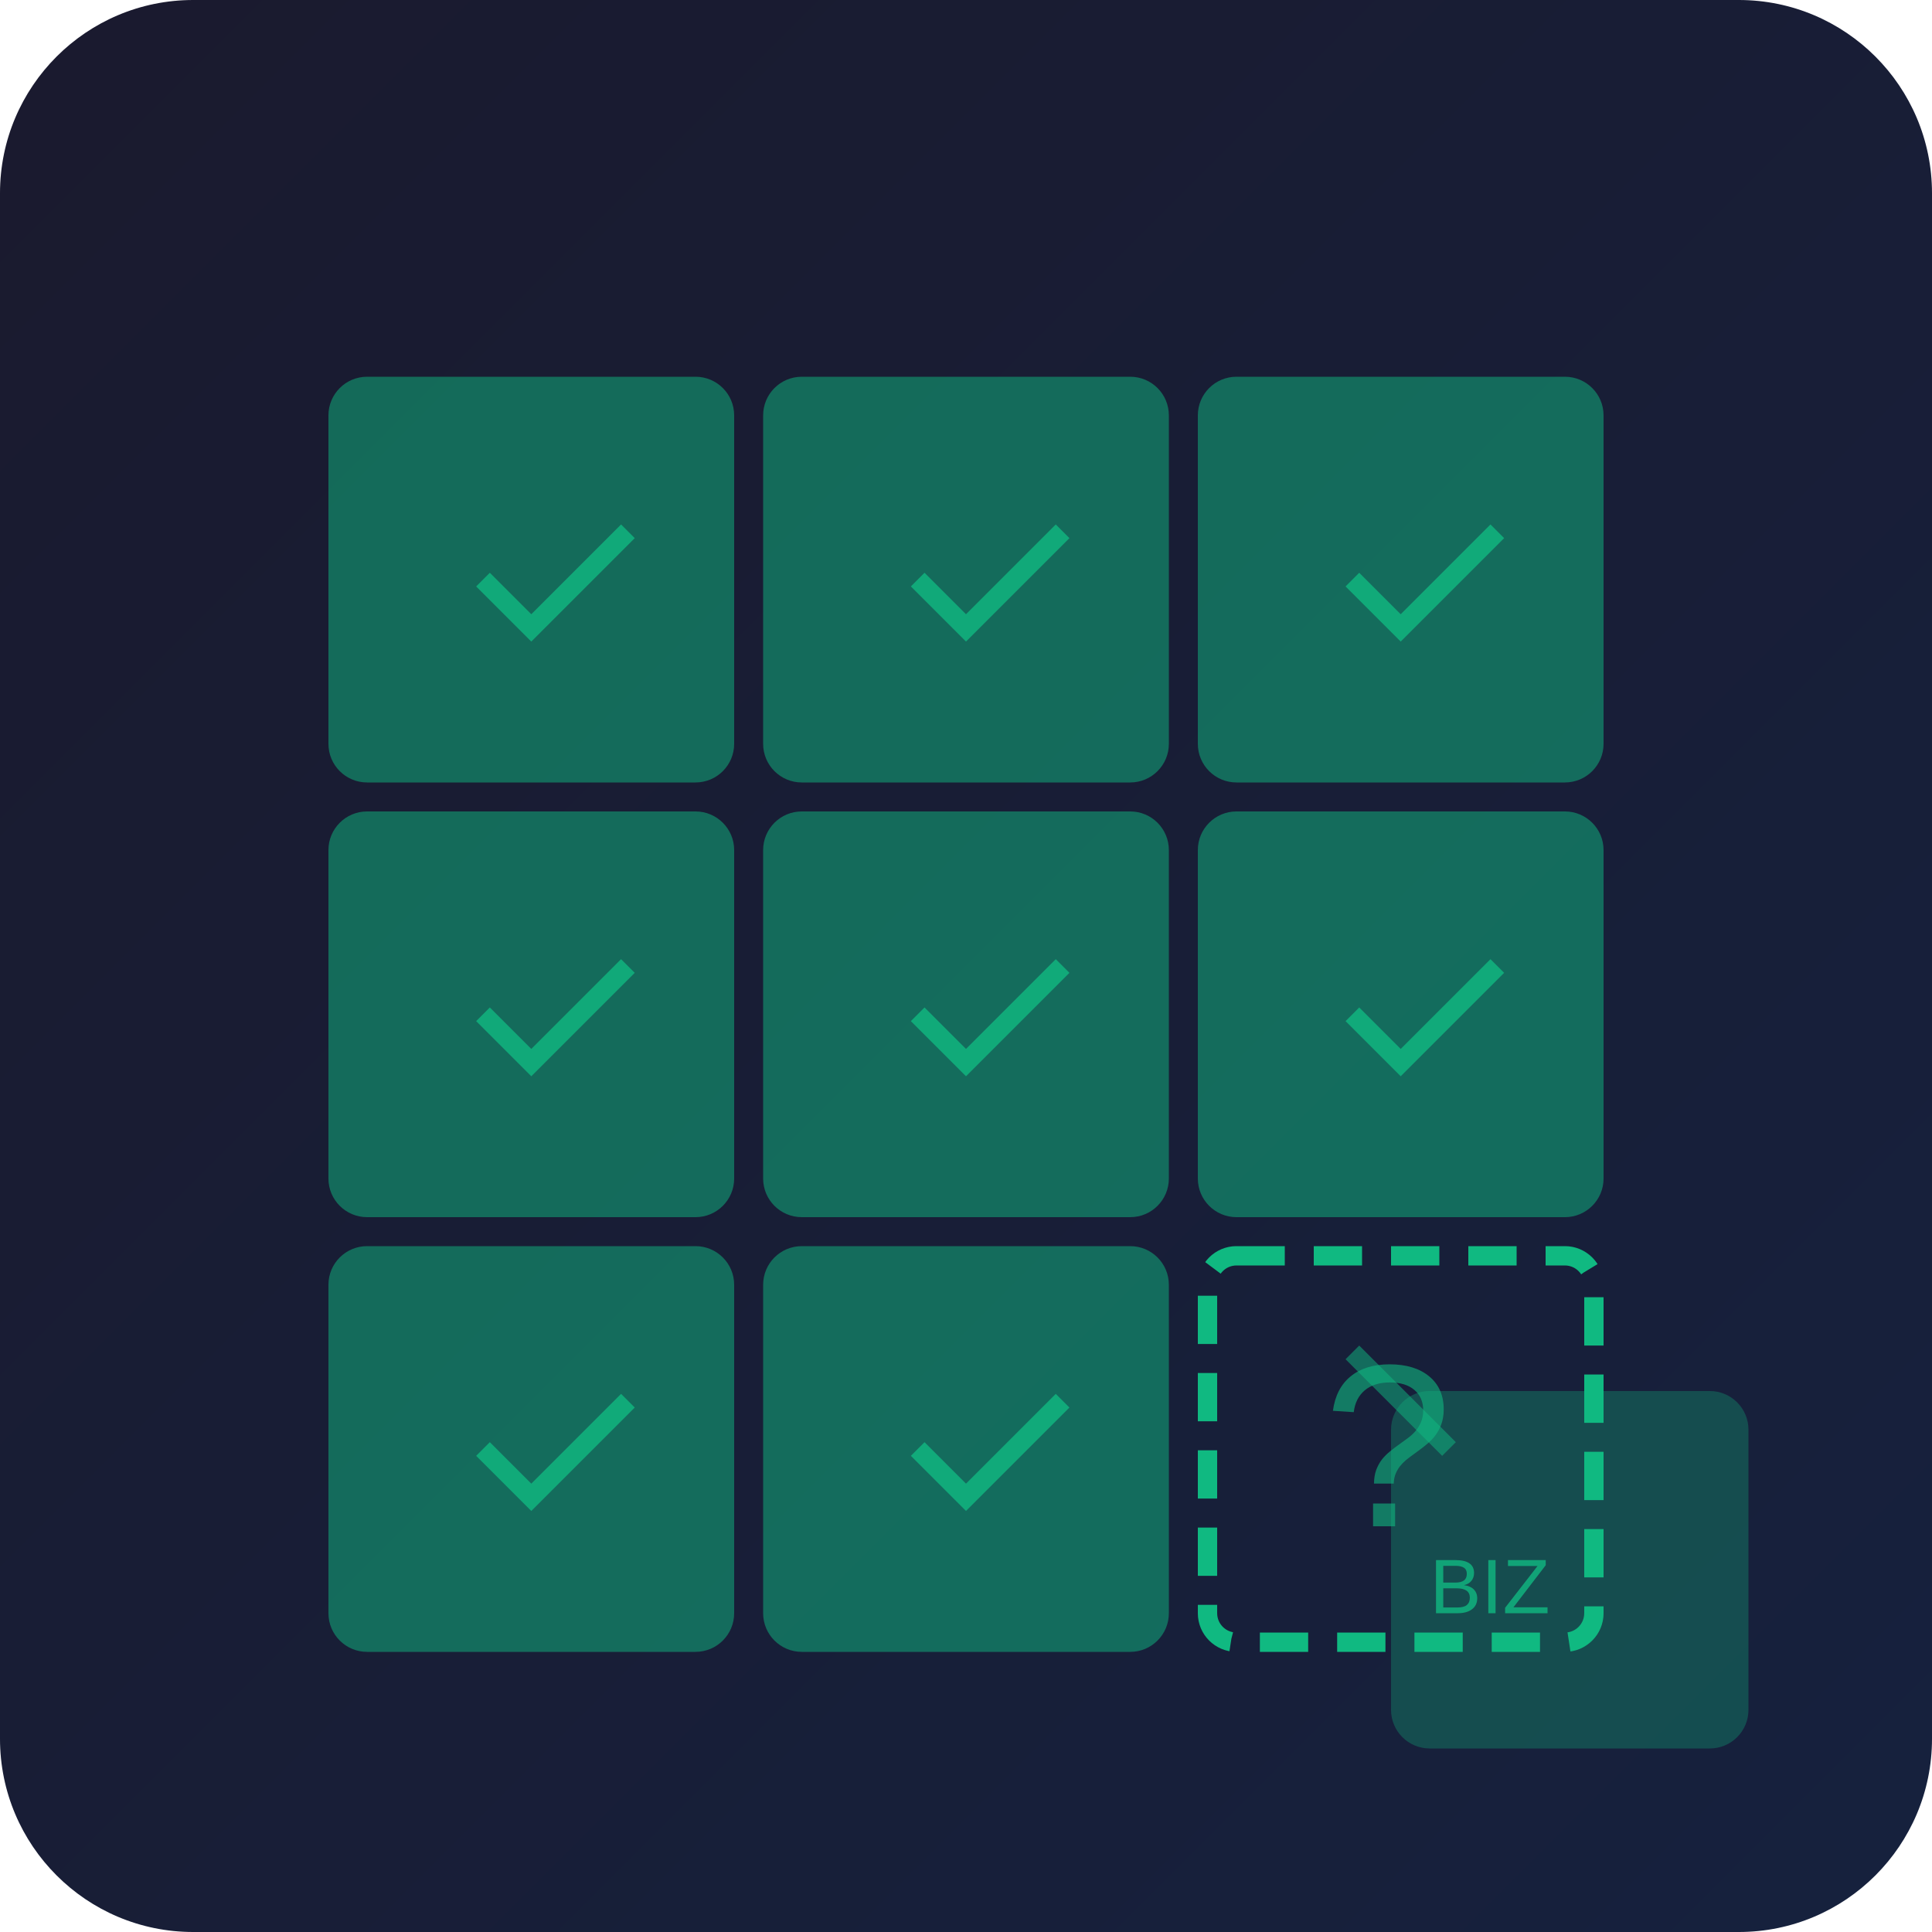
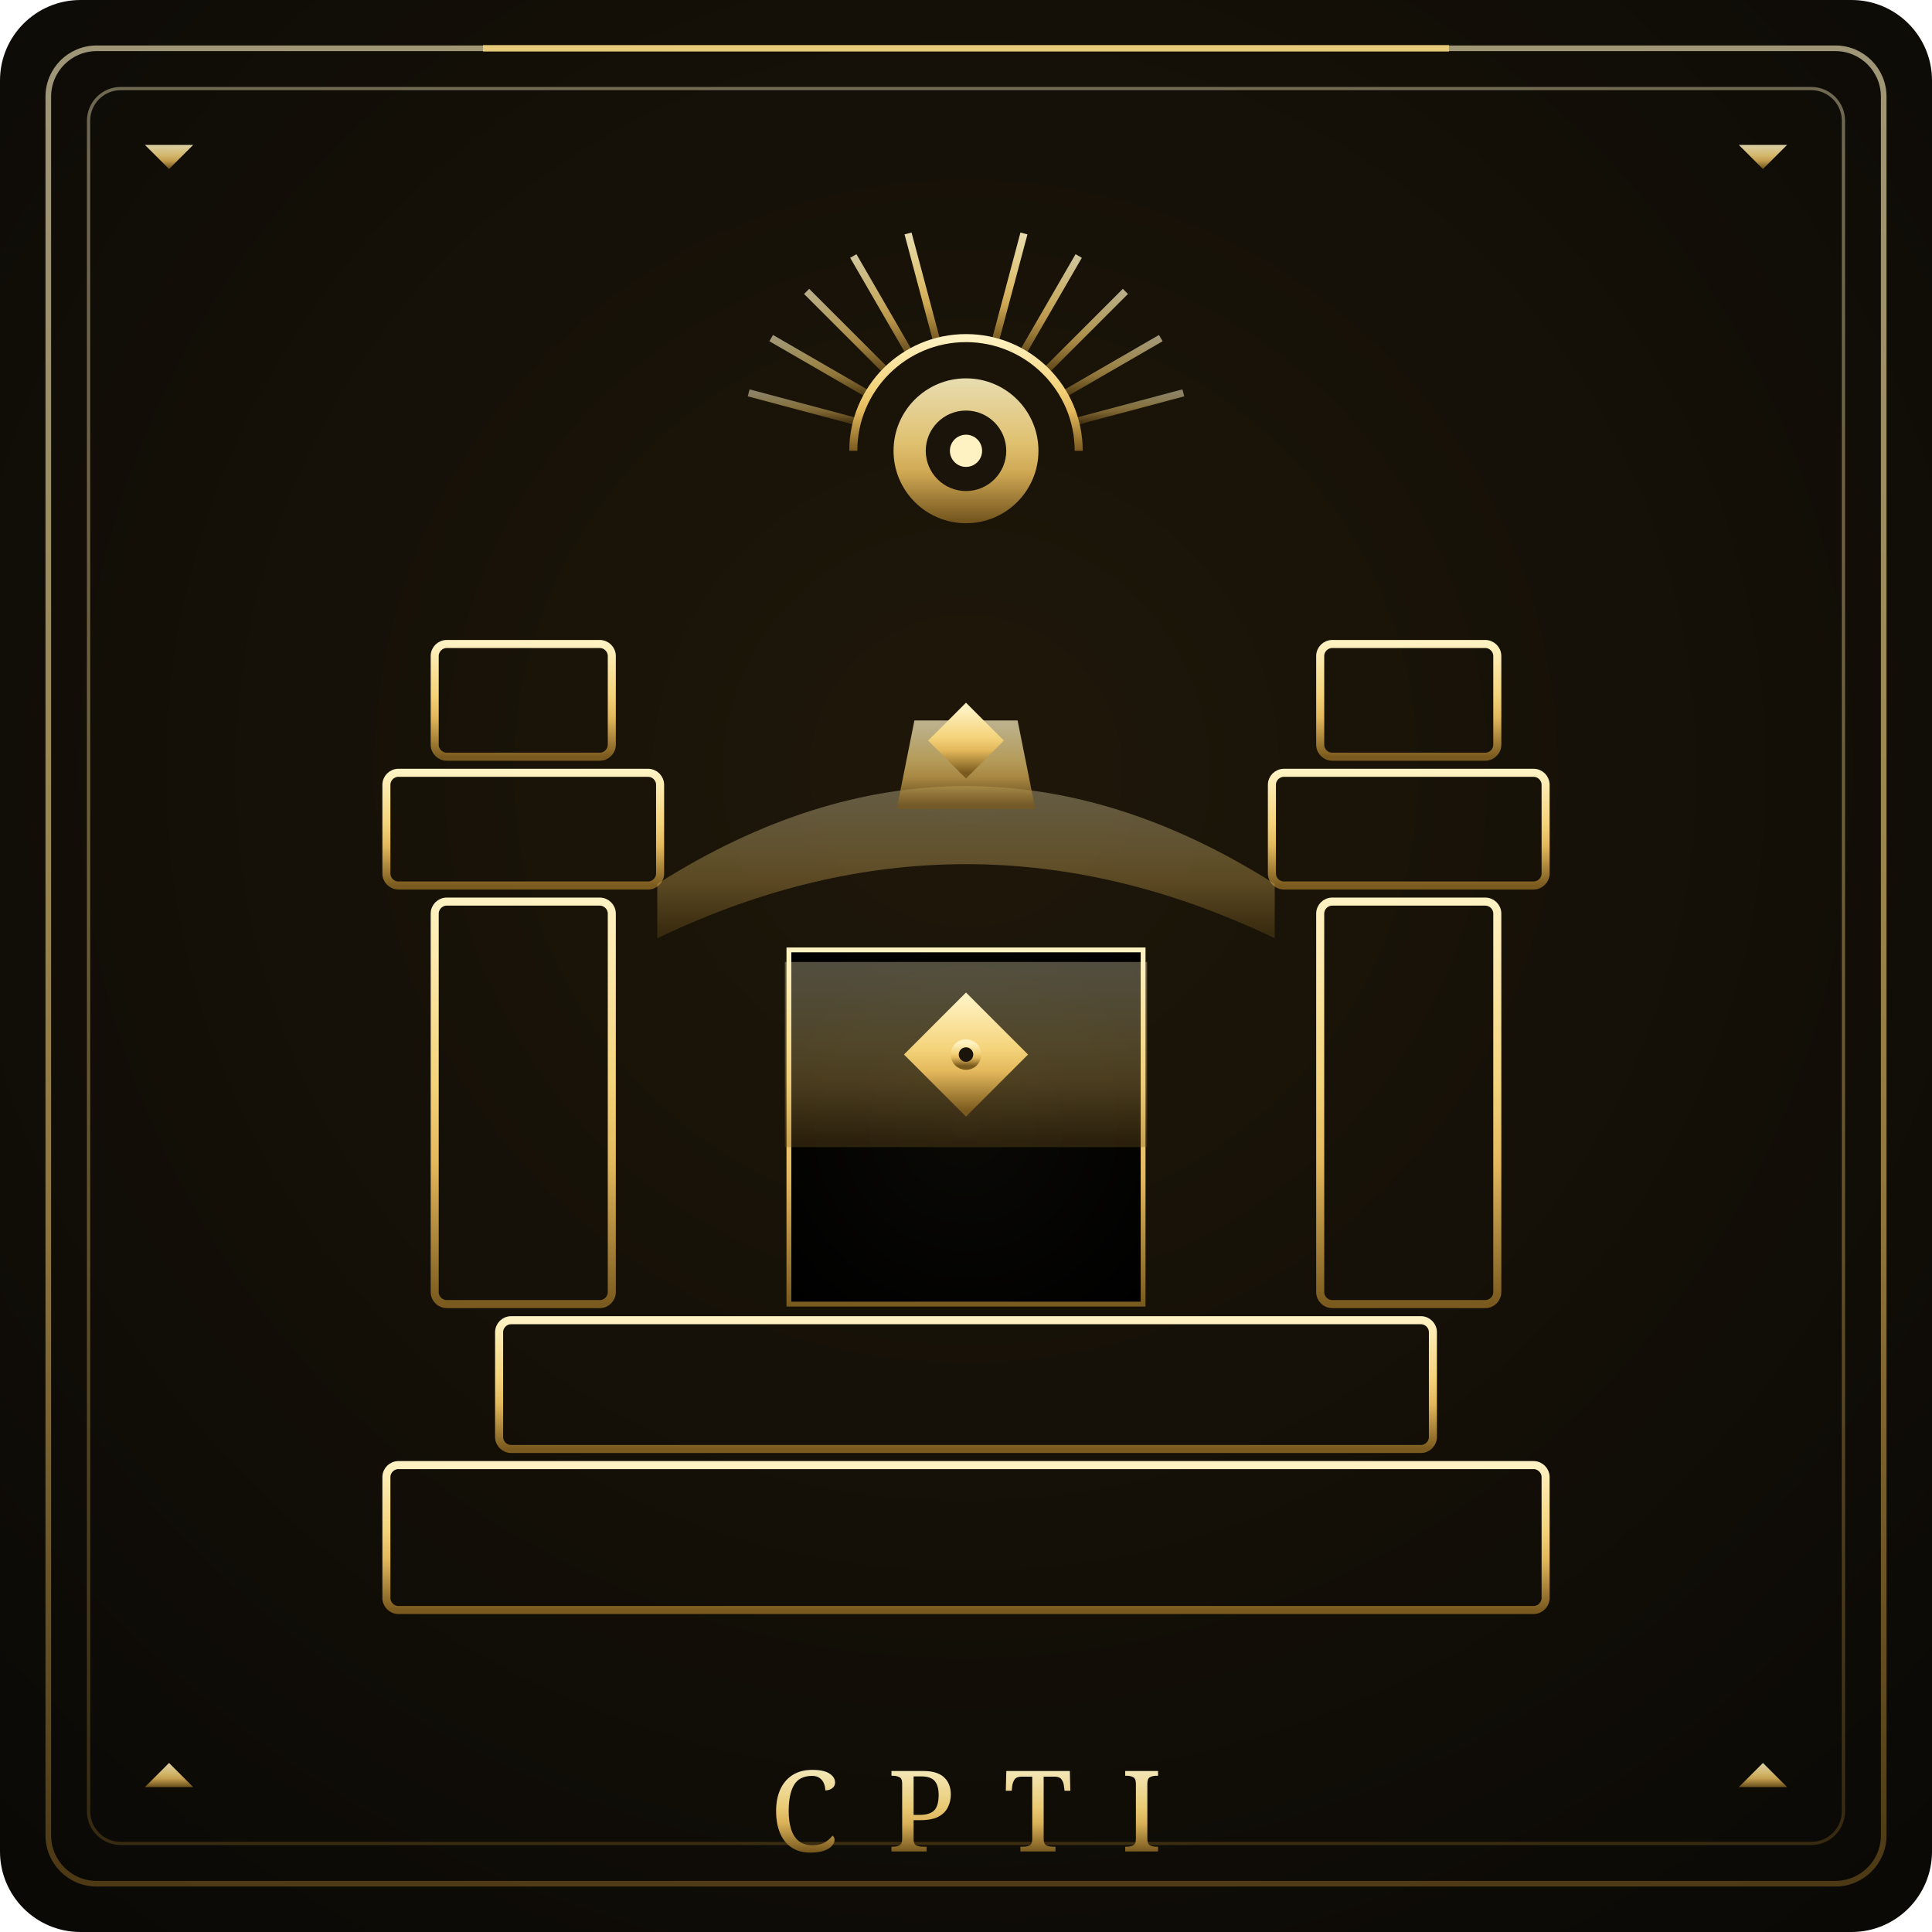
- <svg xmlns="http://www.w3.org/2000/svg" viewBox="0 0 200 200">
+ <svg xmlns="http://www.w3.org/2000/svg" viewBox="0 0 240 240">
  <defs>
-     <linearGradient id="bg-cpti" x1="0%" y1="0%" x2="100%" y2="100%">
-       <stop offset="0%" style="stop-color:#1a1a2e" />
-       <stop offset="100%" style="stop-color:#16213e" />
+     <linearGradient id="g" x1="0" y1="0" x2="0" y2="1">
+       <stop offset="0" stop-color="#FFF2C2" />
+       <stop offset="0.45" stop-color="#F4D37A" />
+       <stop offset="0.65" stop-color="#E3B85C" />
+       <stop offset="1" stop-color="#7A5A1E" />
    </linearGradient>
+     <radialGradient id="bg" cx="0.5" cy="0.4" r="0.75">
+       <stop offset="0" stop-color="#1F1709" />
+       <stop offset="1" stop-color="#0A0906" />
+     </radialGradient>
+     <radialGradient id="bgInner" cx="0.5" cy="0.5" r="0.7">
+       <stop offset="0" stop-color="#0A0906" />
+       <stop offset="1" stop-color="#000000" />
+     </radialGradient>
  </defs>
-   <rect width="200" height="200" fill="url(#bg-cpti)" rx="20" />
-   <g transform="translate(35, 40)">
-     <rect x="0" y="0" width="40" height="40" fill="#10B981" opacity="0.5" stroke="#10B981" stroke-width="2" rx="3" />
-     <rect x="45" y="0" width="40" height="40" fill="#10B981" opacity="0.5" stroke="#10B981" stroke-width="2" rx="3" />
-     <rect x="90" y="0" width="40" height="40" fill="#10B981" opacity="0.5" stroke="#10B981" stroke-width="2" rx="3" />
-     <rect x="0" y="45" width="40" height="40" fill="#10B981" opacity="0.5" stroke="#10B981" stroke-width="2" rx="3" />
-     <rect x="45" y="45" width="40" height="40" fill="#10B981" opacity="0.5" stroke="#10B981" stroke-width="2" rx="3" />
-     <rect x="90" y="45" width="40" height="40" fill="#10B981" opacity="0.5" stroke="#10B981" stroke-width="2" rx="3" />
-     <rect x="0" y="90" width="40" height="40" fill="#10B981" opacity="0.5" stroke="#10B981" stroke-width="2" rx="3" />
-     <rect x="45" y="90" width="40" height="40" fill="#10B981" opacity="0.5" stroke="#10B981" stroke-width="2" rx="3" />
-     <rect x="90" y="90" width="40" height="40" fill="none" stroke="#10B981" stroke-width="2" stroke-dasharray="5,3" rx="3" />
-     <path d="M15,20 L20,25 L30,15" stroke="#10B981" stroke-width="2" fill="none" opacity="0.8" />
-     <path d="M60,20 L65,25 L75,15" stroke="#10B981" stroke-width="2" fill="none" opacity="0.8" />
-     <path d="M105,20 L110,25 L120,15" stroke="#10B981" stroke-width="2" fill="none" opacity="0.8" />
-     <path d="M15,65 L20,70 L30,60" stroke="#10B981" stroke-width="2" fill="none" opacity="0.8" />
-     <path d="M60,65 L65,70 L75,60" stroke="#10B981" stroke-width="2" fill="none" opacity="0.8" />
-     <path d="M105,65 L110,70 L120,60" stroke="#10B981" stroke-width="2" fill="none" opacity="0.8" />
-     <path d="M15,110 L20,115 L30,105" stroke="#10B981" stroke-width="2" fill="none" opacity="0.8" />
-     <path d="M60,110 L65,115 L75,105" stroke="#10B981" stroke-width="2" fill="none" opacity="0.8" />
-     <text x="102" y="118" font-family="Arial" font-size="24" fill="#10B981" opacity="0.6">?</text>
+   <rect width="240" height="240" rx="10" fill="url(#bg)" />
+   <rect x="6" y="6" width="228" height="228" rx="6" fill="none" stroke="url(#g)" stroke-width="0.7" opacity="0.6" />
+   <rect x="11" y="11" width="218" height="218" rx="4" fill="none" stroke="url(#g)" stroke-width="0.4" opacity="0.4" />
+   <line x1="60" y1="6" x2="180" y2="6" stroke="#F4D37A" stroke-width="0.8" opacity="0.85" />
+   <g fill="url(#g)" opacity="0.85">
+     <path d="M 18 18 L 24 18 L 21 21 Z" />
+     <path d="M 222 18 L 216 18 L 219 21 Z" />
+     <path d="M 18 222 L 24 222 L 21 219 Z" />
+     <path d="M 222 222 L 216 222 L 219 219 Z" />
  </g>
-   <g transform="translate(145, 145)">
-     <rect x="0" y="0" width="35" height="35" fill="#10B981" opacity="0.3" stroke="#10B981" stroke-width="2" rx="3" />
-     <text x="3" y="22" font-family="Arial" font-size="8" fill="#10B981" opacity="0.8">BIZ</text>
+   <g transform="translate(120 56)">
+     <line x1="-14.0" y1="-0.0" x2="-28.0" y2="-0.0" stroke="url(#g)" stroke-width="0.9" opacity="0.40" />
+     <line x1="-13.5" y1="-3.6" x2="-27.0" y2="-7.2" stroke="url(#g)" stroke-width="0.9" opacity="0.50" />
+     <line x1="-12.1" y1="-7.0" x2="-24.2" y2="-14.0" stroke="url(#g)" stroke-width="0.9" opacity="0.60" />
+     <line x1="-9.9" y1="-9.9" x2="-19.8" y2="-19.8" stroke="url(#g)" stroke-width="0.9" opacity="0.70" />
+     <line x1="-7.0" y1="-12.1" x2="-14.0" y2="-24.2" stroke="url(#g)" stroke-width="0.9" opacity="0.80" />
+     <line x1="-3.6" y1="-13.5" x2="-7.2" y2="-27.0" stroke="url(#g)" stroke-width="0.9" opacity="0.90" />
+     <line x1="0.0" y1="-14.0" x2="0.0" y2="-28.0" stroke="url(#g)" stroke-width="0.9" opacity="1.00" />
+     <line x1="3.6" y1="-13.5" x2="7.2" y2="-27.0" stroke="url(#g)" stroke-width="0.9" opacity="0.90" />
+     <line x1="7.0" y1="-12.1" x2="14.0" y2="-24.2" stroke="url(#g)" stroke-width="0.9" opacity="0.80" />
+     <line x1="9.9" y1="-9.9" x2="19.8" y2="-19.8" stroke="url(#g)" stroke-width="0.9" opacity="0.70" />
+     <line x1="12.1" y1="-7.0" x2="24.2" y2="-14.0" stroke="url(#g)" stroke-width="0.9" opacity="0.60" />
+     <line x1="13.5" y1="-3.6" x2="27.0" y2="-7.2" stroke="url(#g)" stroke-width="0.9" opacity="0.50" />
+     <line x1="14.0" y1="0.0" x2="28.0" y2="0.0" stroke="url(#g)" stroke-width="0.9" opacity="0.40" />
+     <path d="M -14 0 A 14 14 0 0 1 14 0" fill="none" stroke="url(#g)" stroke-width="1" />
+     <circle r="9" fill="url(#g)" opacity="0.9" />
+     <circle r="5" fill="#1A140A" />
+     <circle r="2" fill="#FFF2C2" />
  </g>
-   <path d="M150,150 L140,140" stroke="#10B981" stroke-width="2" opacity="0.5" marker-end="none" />
+   <g transform="translate(120 0)" stroke="url(#g)" fill="none" stroke-width="1">
+     <rect x="-66" y="80" width="22" height="14" rx="1.5" />
+     <rect x="-72" y="96" width="34" height="14" rx="1.5" />
+     <rect x="-66" y="112" width="22" height="50" rx="1.5" />
+     <rect x="44" y="80" width="22" height="14" rx="1.5" />
+     <rect x="38" y="96" width="34" height="14" rx="1.5" />
+     <rect x="44" y="112" width="22" height="50" rx="1.5" />
+     <path d="M -38 110 Q 0 86 38 110 L 38 116 Q 0 98 -38 116 Z" fill="url(#g)" opacity="0.32" stroke="url(#g)" stroke-width="0.7" />
+     <path d="M -6 90 L 6 90 L 8 100 L -8 100 Z" fill="url(#g)" opacity="0.7" />
+     <path d="M 0 88 L 4 92 L 0 96 L -4 92 Z" fill="url(#g)" />
+     <rect x="-22" y="118" width="44" height="44" fill="url(#bgInner)" stroke="url(#g)" stroke-width="0.6" />
+     <rect x="-22" y="120" width="44" height="22" fill="url(#g)" opacity="0.32" />
+     <g transform="translate(0 131)">
+       <path d="M 0 -7 L 7 0 L 0 7 L -7 0 Z" fill="url(#g)" />
+       <circle r="1.4" fill="#1A140A" />
+     </g>
+     <rect x="-58" y="164" width="116" height="16" rx="1.5" />
+     <rect x="-72" y="182" width="144" height="18" rx="1.5" />
+     <line x1="-50" y1="184" x2="-50" y2="198" opacity="0.5" />
+     <line x1="-25" y1="184" x2="-25" y2="198" opacity="0.5" />
+     <line x1="0" y1="184" x2="0" y2="198" opacity="0.5" />
+     <line x1="25" y1="184" x2="25" y2="198" opacity="0.5" />
+     <line x1="50" y1="184" x2="50" y2="198" opacity="0.5" />
+   </g>
+   <line x1="80" y1="216" x2="160" y2="216" stroke="url(#g)" stroke-width="0.4" opacity="0.5" />
+   <text x="120" y="230" text-anchor="middle" font-family="Limelight, serif" font-size="14" letter-spacing="6" fill="url(#g)" opacity="0.95">CPTI</text>
</svg>
